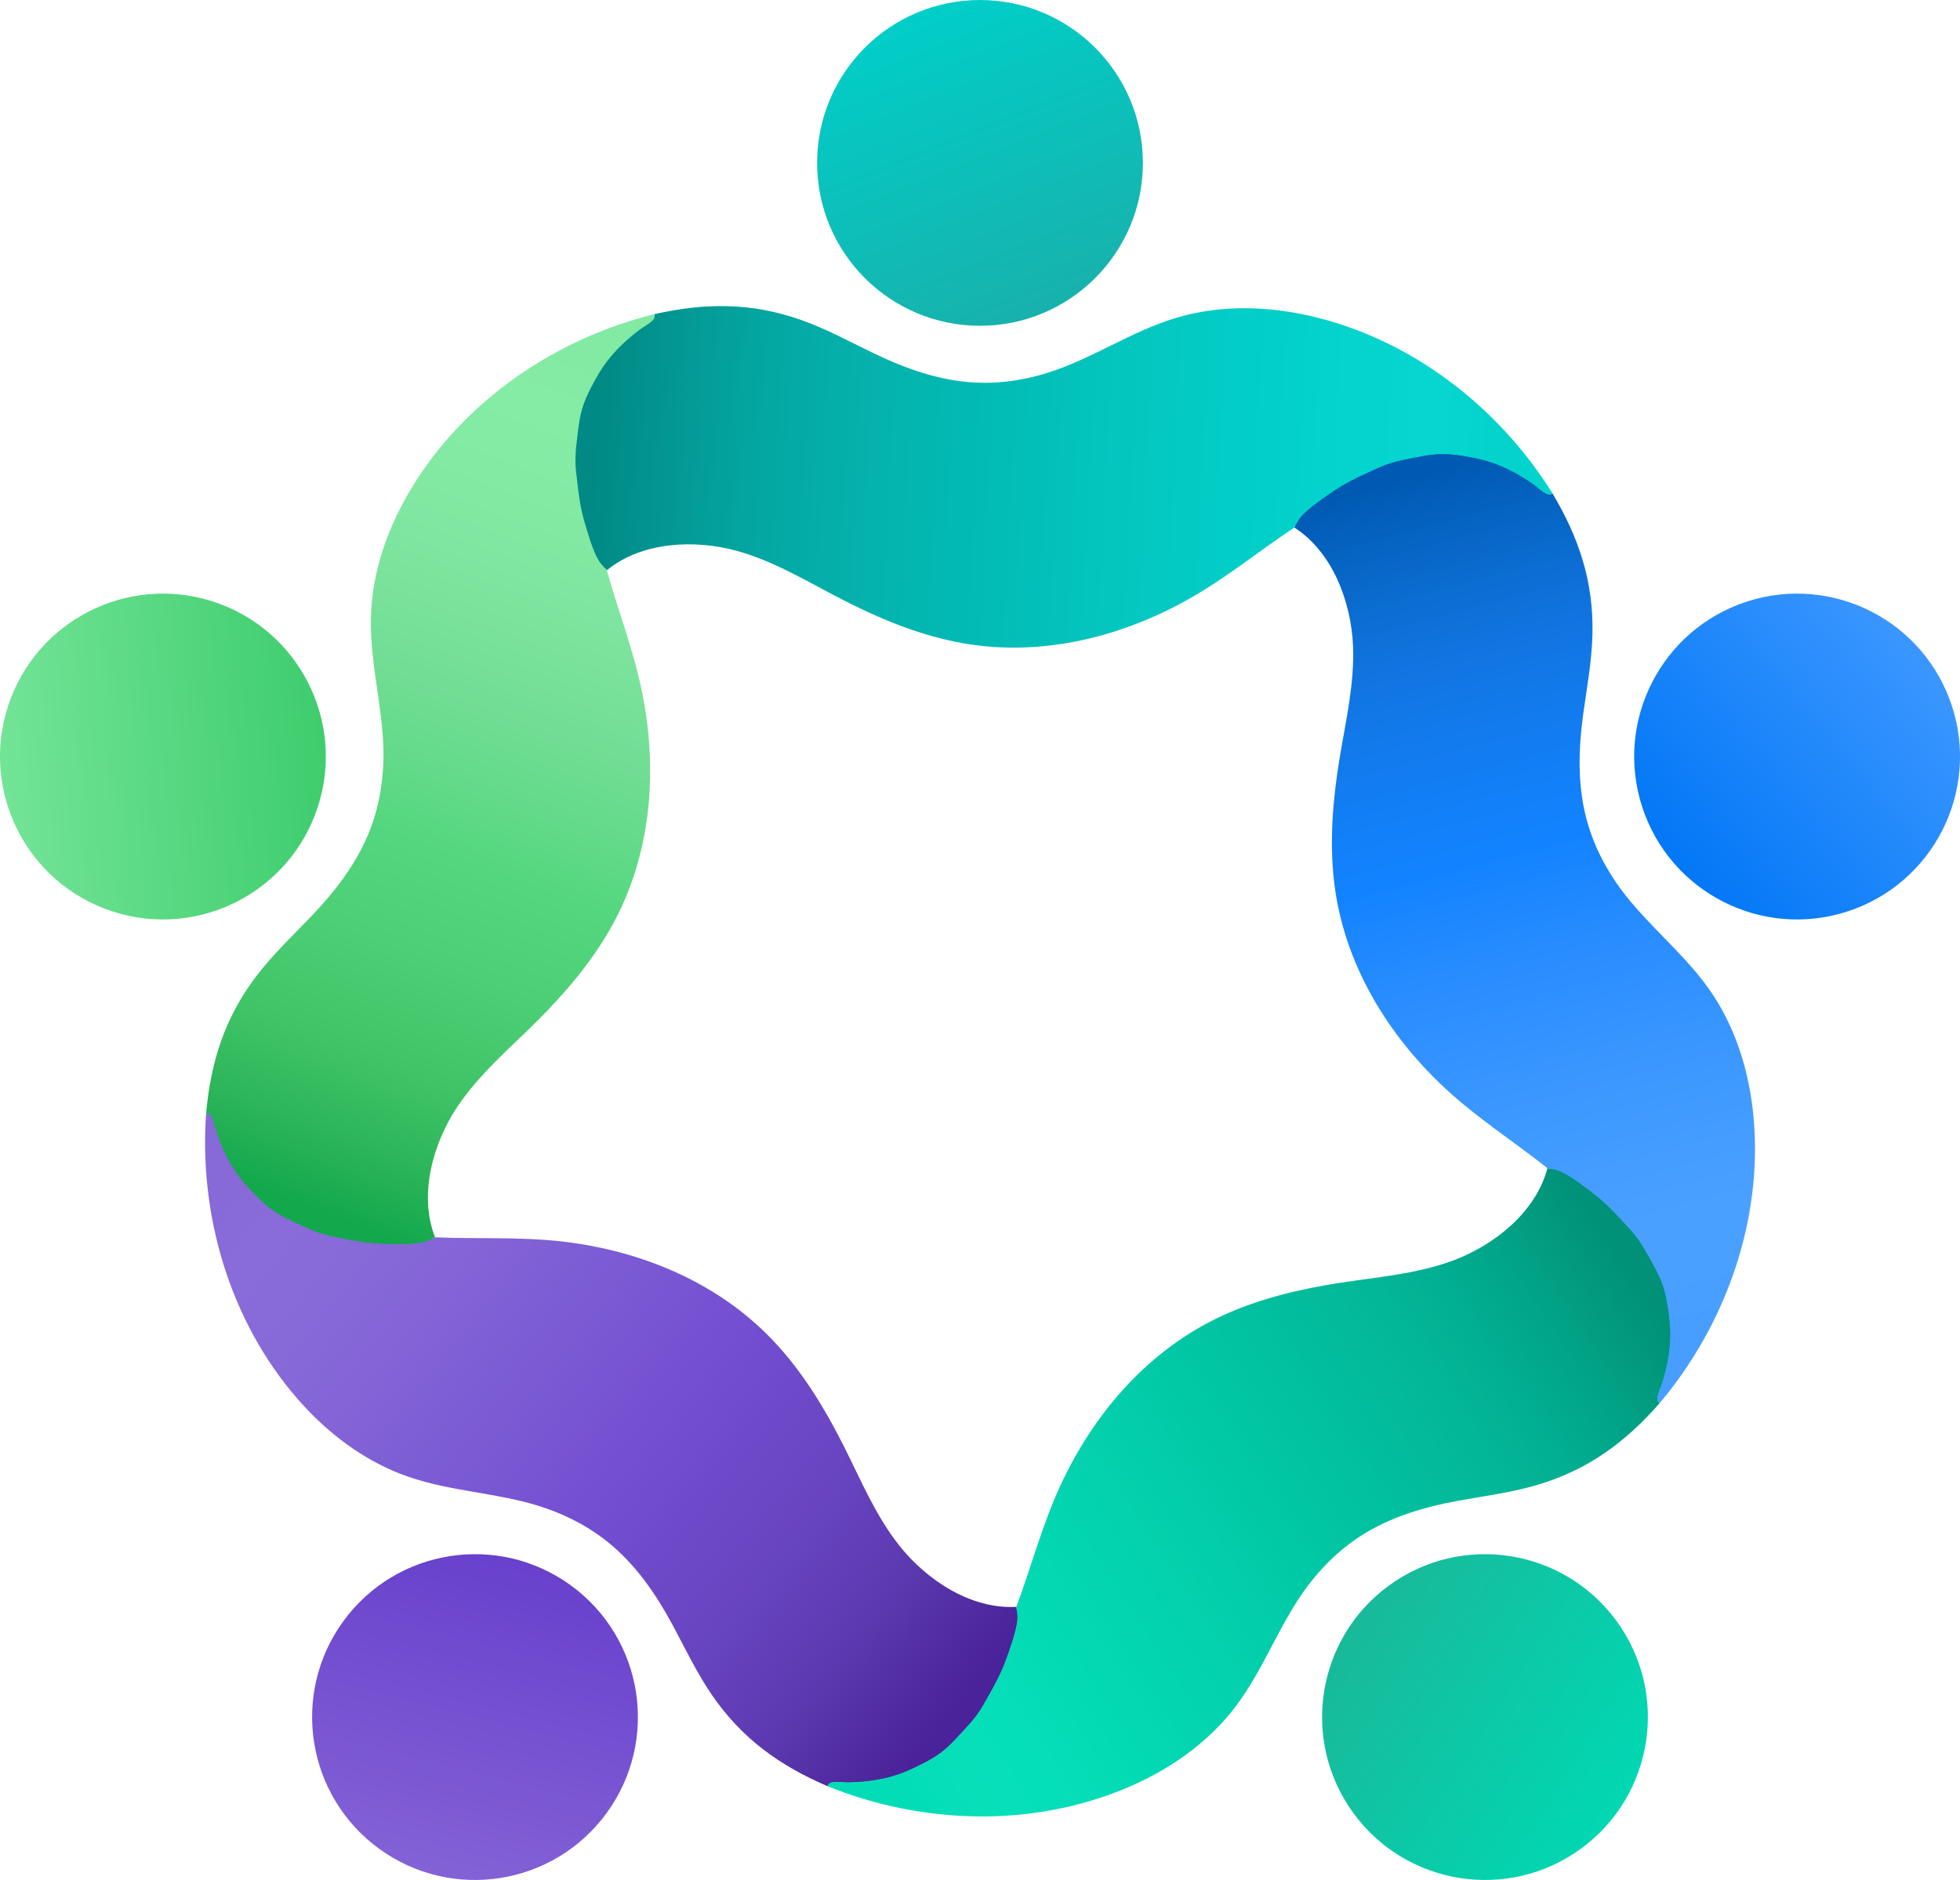
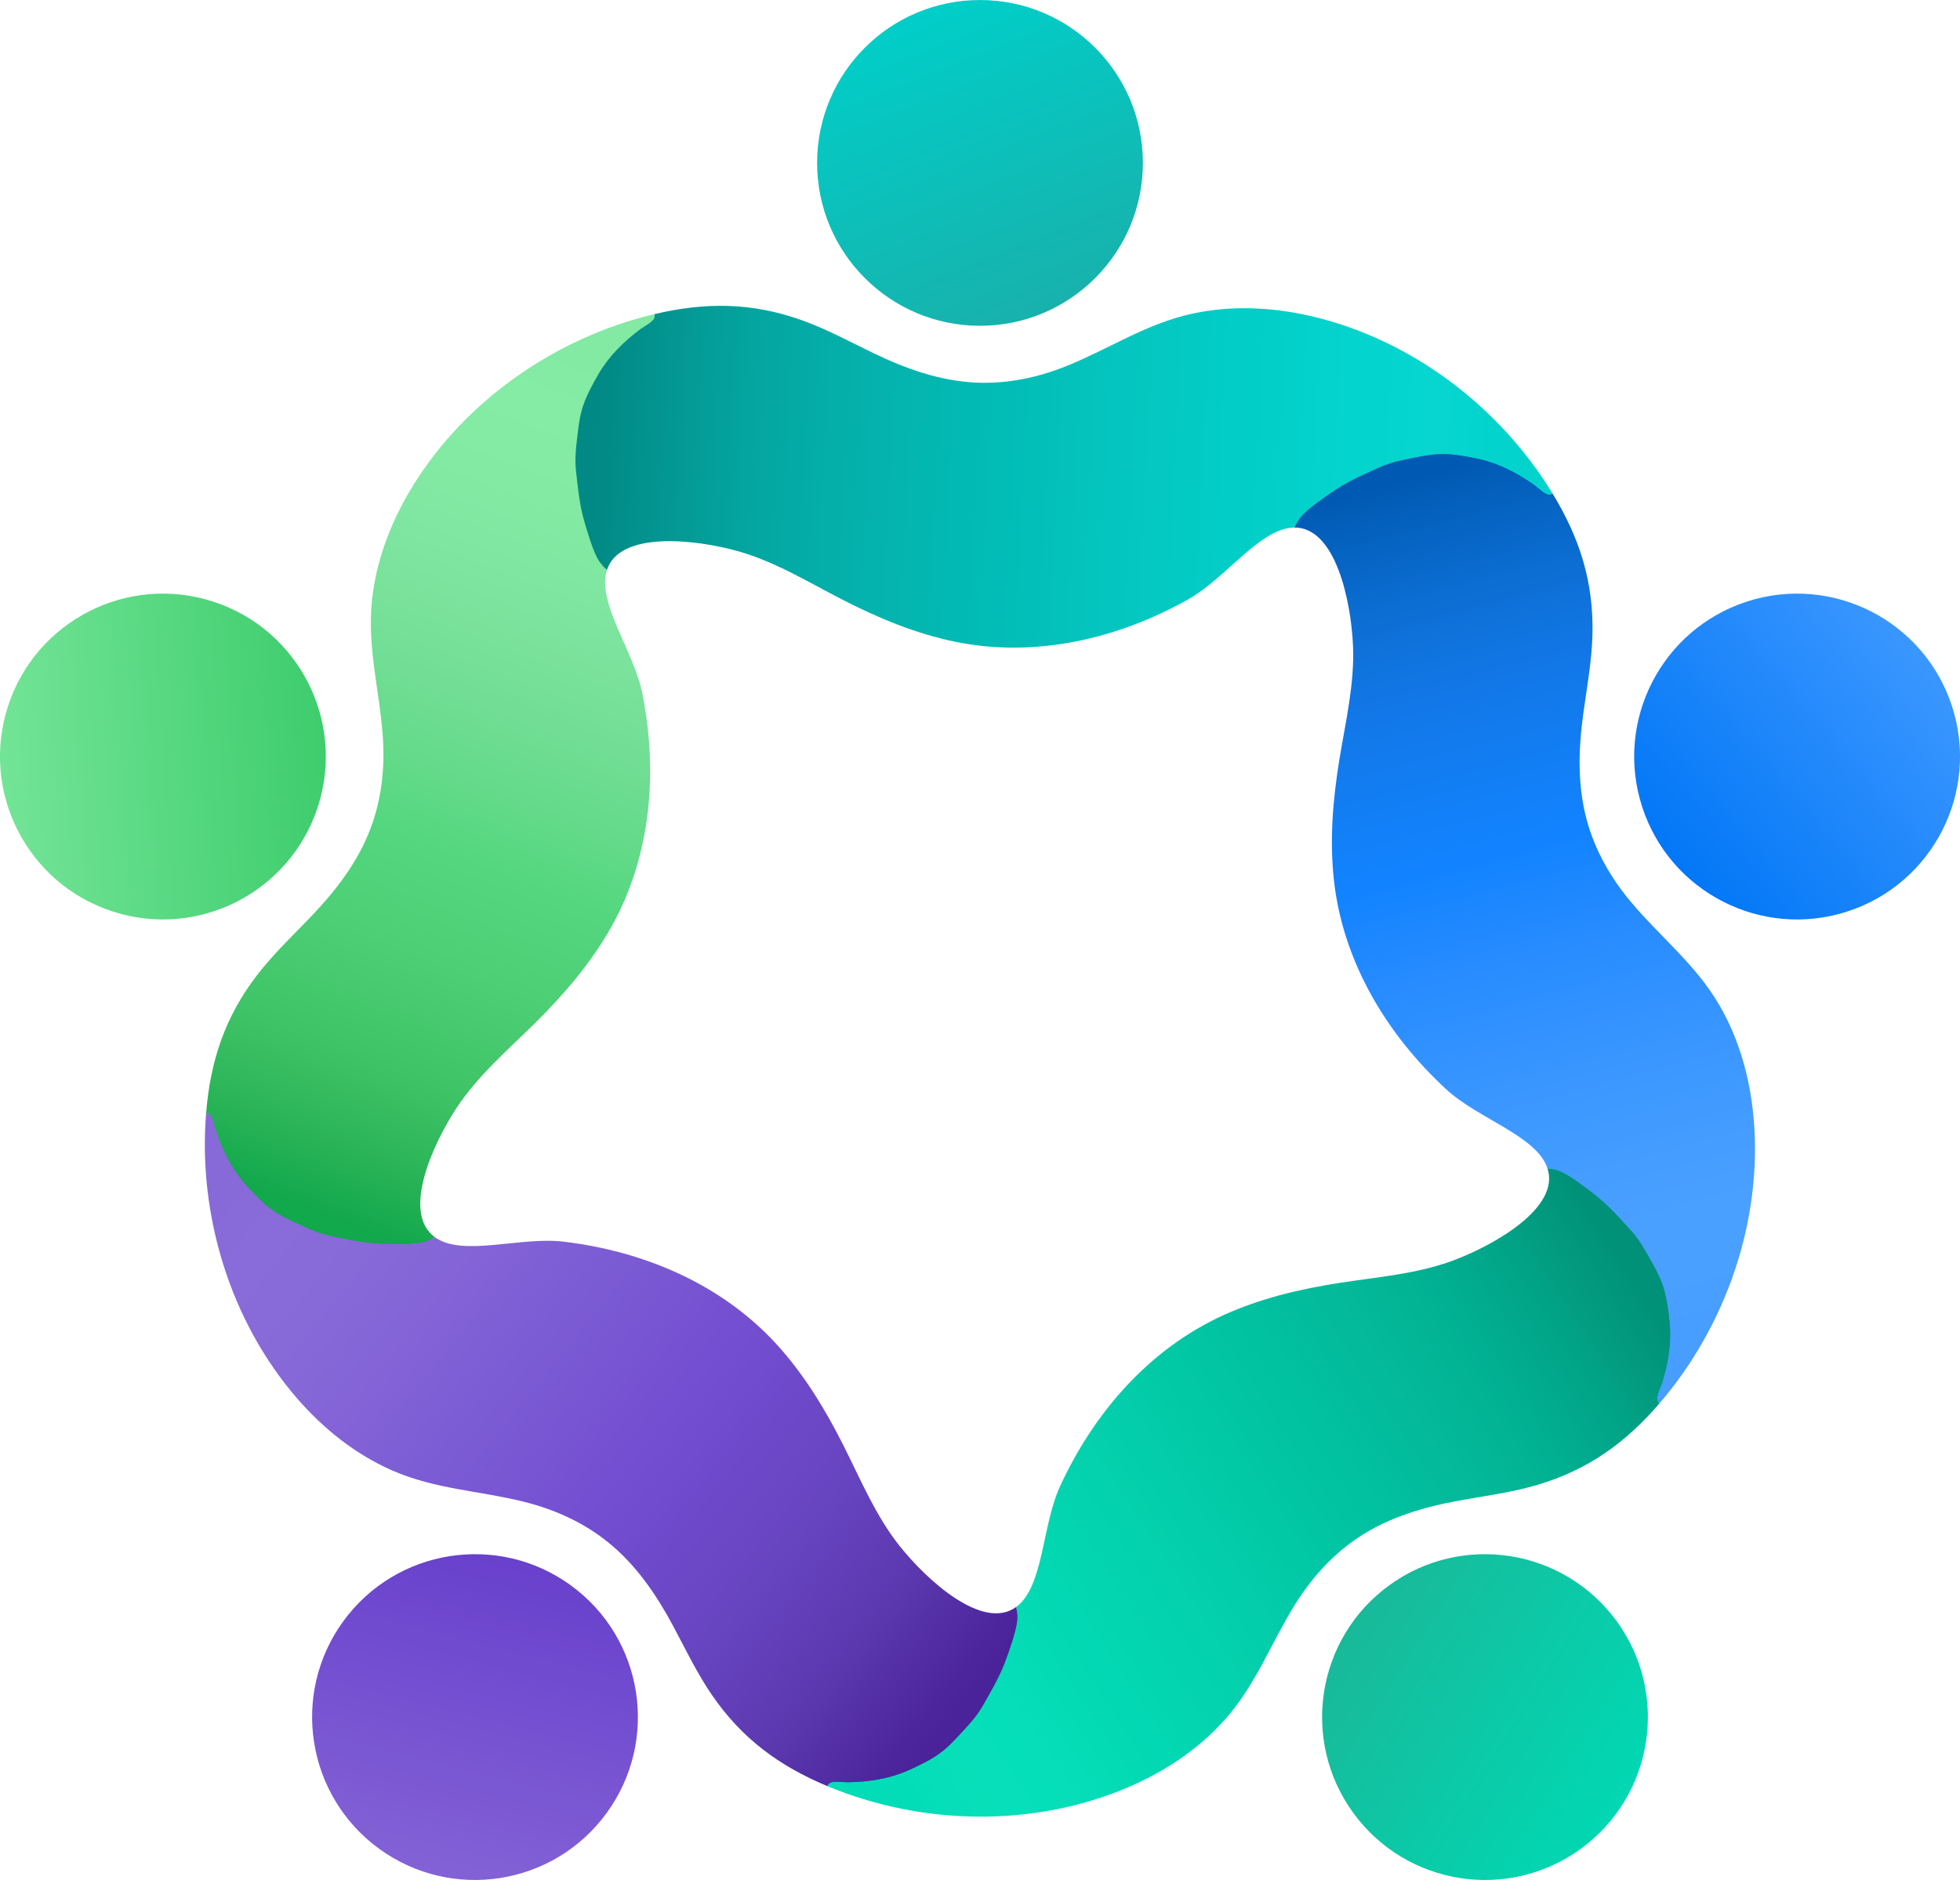
<svg xmlns="http://www.w3.org/2000/svg" viewBox="21.64 15 705.72 676.92" width="705.72" height="676.92" role="img" aria-label="Balsm - five identical ribbons joined in a symmetric ring">
  <defs>
-     <path id="ribbon" d="M257.162 128.139C257.3 128.64 257.417 129.1 257.194 129.599C256.537 131.056 253.388 132.619 252.073 133.611C246.269 137.99 241.111 143.012 237.367 149.282C235.389 152.581 232.823 157.397 231.623 161.011C230.413 164.694 230.078 167.572 229.607 171.35C229.241 174.338 228.875 177.356 228.828 180.366C228.783 183.256 229.208 186.028 229.522 188.89C230.047 193.583 230.712 198.166 232.027 202.724C233.156 206.61 235.158 213.561 237.24 216.872C238.043 218.136 239.147 219.223 240.141 220.338C252.798 209.967 271.892 209.18 287.05 213.373C300.47 217.096 312.46 224.481 324.756 230.808C337.68 237.458 351.179 243.121 365.484 246.059C394.382 251.996 424.07 245.067 449.488 230.795C463.109 223.139 474.772 213.522 487.682 204.952C488.435 203.662 489.127 202.276 490.081 201.122C492.587 198.118 498.579 194.066 501.926 191.792C505.854 189.132 510.008 187.083 514.309 185.134C516.934 183.951 519.439 182.69 522.201 181.841C525.078 180.955 528.062 180.37 531.017 179.795C534.755 179.076 537.596 178.505 541.473 178.518C545.28 178.542 550.654 179.495 554.403 180.356C561.523 181.98 567.893 185.333 573.85 189.499C575.201 190.444 577.661 192.955 579.249 193.131C579.792 193.188 580.194 192.934 580.628 192.649C561.156 161.38 529.688 137.109 493.532 128.783C479.52 125.567 464.883 124.887 450.776 127.98C434.356 131.571 421.268 140.46 406.004 146.658C395.451 150.95 384.177 153.329 372.75 152.747C359.914 152.087 347.877 147.802 336.387 142.279C327.659 138.072 319.135 133.396 309.972 130.166C292.146 123.879 275.435 123.998 257.162 128.139Z" />
+     <path id="ribbon" d="M257.162 128.139C257.3 128.64 257.417 129.1 257.194 129.599C256.537 131.056 253.388 132.619 252.073 133.611C246.269 137.99 241.111 143.012 237.367 149.282C235.389 152.581 232.823 157.397 231.623 161.011C230.413 164.694 230.078 167.572 229.607 171.35C229.241 174.338 228.875 177.356 228.828 180.366C228.783 183.256 229.208 186.028 229.522 188.89C230.047 193.583 230.712 198.166 232.027 202.724C233.156 206.61 235.158 213.561 237.24 216.872C238.043 218.136 239.147 219.223 240.141 220.338C244.653 206.066 271.892 209.18 287.05 213.373C300.47 217.096 312.46 224.481 324.756 230.808C337.68 237.458 351.179 243.121 365.484 246.059C394.382 251.996 424.07 245.067 449.488 230.795C463.109 223.139 475.443 205.049 487.682 204.952C488.435 203.662 489.127 202.276 490.081 201.122C492.587 198.118 498.579 194.066 501.926 191.792C505.854 189.132 510.008 187.083 514.309 185.134C516.934 183.951 519.439 182.69 522.201 181.841C525.078 180.955 528.062 180.37 531.017 179.795C534.755 179.076 537.596 178.505 541.473 178.518C545.28 178.542 550.654 179.495 554.403 180.356C561.523 181.98 567.893 185.333 573.85 189.499C575.201 190.444 577.661 192.955 579.249 193.131C579.792 193.188 580.194 192.934 580.628 192.649C561.647 161.481 529.688 137.109 493.532 128.783C479.52 125.567 464.883 124.887 450.776 127.98C434.356 131.571 421.268 140.46 406.004 146.658C395.451 150.95 384.177 153.329 372.75 152.747C359.914 152.087 347.877 147.802 336.387 142.279C327.659 138.072 319.135 133.396 309.972 130.166C292.146 123.879 275.564 123.775 257.162 128.139Z" />
    <path id="seam" d="M256.52 129.05L256.52 129.08L256.51 129.10L256.51 129.12L256.51 129.13L256.50 129.15L256.50 129.17L256.49 129.18L256.49 129.20L256.48 129.22L256.47 129.23L256.47 129.25L256.49 129.20L256.31 129.49L256.05 129.75L255.70 130.03L255.27 130.31L254.78 130.58L254.24 130.84L253.68 131.08L253.11 131.30L252.55 131.52L252 131.73L251.47 131.94L250.98 132.18L249.27 132.99L247.60 133.89L245.99 134.89L244.49 136.03L243.11 137.32L241.78 138.66L240.49 140.05L239.25 141.48L238.06 142.97L236.91 144.51L235.82 146.10L234.81 147.71L234.27 148.62L233.73 149.56L233.18 150.55L232.62 151.57L232.07 152.62L231.52 153.68L230.99 154.76L230.48 155.84L230 156.92L229.55 157.99L229.14 159.04L228.78 160.06L228.47 161.05L228.19 162L227.95 162.93L227.74 163.84L227.55 164.73L227.38 165.62L227.24 166.50L227.10 167.37L226.98 168.25L226.86 169.14L226.75 170.05L226.63 170.98L226.54 171.74L226.45 172.49L226.36 173.25L226.27 174.02L226.19 174.79L226.11 175.57L226.04 176.35L225.98 177.13L225.92 177.92L225.88 178.72L225.85 179.52L225.83 180.33L225.83 181.12L225.84 181.90L225.88 182.68L225.93 183.44L225.99 184.19L226.05 184.93L226.13 185.67L226.21 186.39L226.30 187.11L226.38 187.82L226.46 188.52L226.54 189.23L226.68 190.41L226.82 191.60L226.98 192.79L227.14 193.98L227.33 195.17L227.52 196.37L227.74 197.56L227.97 198.76L228.23 199.95L228.51 201.15L228.81 202.35L229.14 203.54L229.45 204.60L229.78 205.74L230.15 206.98L230.59 208.27L231.15 209.57L231.80 210.86L232.52 212.13L233.29 213.35L234.07 214.51L234.84 215.59L235.59 216.58L236.29 217.44L236.52 217.71L236.74 217.95L236.96 218.18L237.17 218.41L237.39 218.63L237.61 218.85L237.83 219.07L238.05 219.28L238.26 219.49L238.47 219.71L238.68 219.92L238.88 220.14L240.06 219.06L239.86 218.84L239.67 218.62L239.48 218.40L239.30 218.17L239.13 217.94L238.97 217.71L238.81 217.48L238.66 217.24L238.52 217L238.40 216.76L238.28 216.52L238.19 216.31L237.86 215.37L237.58 214.30L237.34 213.12L237.14 211.85L236.95 210.52L236.75 209.17L236.52 207.82L236.24 206.50L235.90 205.24L235.54 204.04L235.21 202.91L234.91 201.91L234.61 200.81L234.34 199.73L234.08 198.64L233.85 197.55L233.63 196.45L233.43 195.35L233.25 194.24L233.08 193.12L232.92 191.99L232.77 190.85L232.64 189.71L232.50 188.55L232.42 187.83L232.34 187.12L232.25 186.41L232.17 185.71L232.10 185.02L232.03 184.34L231.96 183.67L231.91 183.01L231.87 182.35L231.84 181.70L231.83 181.06L231.83 180.41L231.84 179.71L231.87 179L231.91 178.29L231.96 177.58L232.02 176.86L232.08 176.13L232.16 175.41L232.23 174.67L232.32 173.94L232.40 173.20L232.49 172.46L232.58 171.72L232.70 170.80L232.81 169.91L232.92 169.06L233.04 168.24L233.16 167.45L233.29 166.67L233.44 165.90L233.60 165.14L233.78 164.37L233.98 163.59L234.21 162.78L234.47 161.96L234.76 161.13L235.11 160.24L235.50 159.31L235.93 158.35L236.40 157.37L236.88 156.37L237.39 155.38L237.91 154.40L238.43 153.45L238.95 152.53L239.45 151.65L239.92 150.85L240.84 149.38L241.79 147.99L242.80 146.64L243.86 145.33L244.96 144.05L246.11 142.81L247.31 141.61L248.54 140.42L249.72 139.16L250.86 137.83L252 136.45L253.16 135.05L253.40 134.76L253.73 134.41L254.13 134.02L254.57 133.60L255.04 133.17L255.52 132.72L256 132.27L256.46 131.82L256.90 131.37L257.31 130.91L257.65 130.44L257.90 130L257.96 129.87L257.98 129.80L258 129.74L258.02 129.68L258.04 129.61L258.06 129.55L258.07 129.49L258.08 129.43L258.09 129.36L258.10 129.30L258.11 129.24L258.11 129.19Z" />
    <circle id="head" cx="374.5" cy="73.655" r="58.65" />
    <linearGradient id="ribbon-axis" gradientUnits="userSpaceOnUse" x1="236.232" y1="170.556" x2="557.445" y2="187.401" />
    <linearGradient id="gradient-aqua" href="#ribbon-axis">
      <stop offset="0" stop-color="#018985" />
      <stop offset="0.062" stop-color="#03938F" />
      <stop offset="0.125" stop-color="#049E99" />
      <stop offset="0.188" stop-color="#04A7A2" />
      <stop offset="0.25" stop-color="#04ADA8" />
      <stop offset="0.312" stop-color="#05B2AD" />
      <stop offset="0.375" stop-color="#03B7B1" />
      <stop offset="0.435" stop-color="#02BBB5" />
      <stop offset="0.5" stop-color="#02C0B9" />
      <stop offset="0.562" stop-color="#04C4BE" />
      <stop offset="0.625" stop-color="#04C8C1" />
      <stop offset="0.688" stop-color="#02CCC5" />
      <stop offset="0.75" stop-color="#01CFC8" />
      <stop offset="0.812" stop-color="#03D3CC" />
      <stop offset="0.875" stop-color="#03D5CE" />
      <stop offset="0.938" stop-color="#06D6CF" />
      <stop offset="1" stop-color="#02D4CD" />
    </linearGradient>
    <linearGradient id="gradient-blue" href="#ribbon-axis">
      <stop offset="0" stop-color="#005AB3" />
      <stop offset="0.062" stop-color="#0563C1" />
      <stop offset="0.125" stop-color="#0B6CD0" />
      <stop offset="0.188" stop-color="#1073DD" />
      <stop offset="0.25" stop-color="#1278E8" />
      <stop offset="0.312" stop-color="#127CF0" />
      <stop offset="0.375" stop-color="#1280F8" />
      <stop offset="0.435" stop-color="#1283FF" />
      <stop offset="0.5" stop-color="#1F88FF" />
      <stop offset="0.562" stop-color="#298DFF" />
      <stop offset="0.625" stop-color="#3191FF" />
      <stop offset="0.688" stop-color="#3996FF" />
      <stop offset="0.75" stop-color="#3F9AFF" />
      <stop offset="0.812" stop-color="#459DFF" />
      <stop offset="0.875" stop-color="#4AA0FF" />
      <stop offset="0.938" stop-color="#4AA0FF" />
      <stop offset="1" stop-color="#479EFF" />
    </linearGradient>
    <linearGradient id="gradient-emerald" href="#ribbon-axis">
      <stop offset="0" stop-color="#009178" />
      <stop offset="0.062" stop-color="#029B80" />
      <stop offset="0.125" stop-color="#01A689" />
      <stop offset="0.188" stop-color="#01AF91" />
      <stop offset="0.25" stop-color="#02B696" />
      <stop offset="0.312" stop-color="#03BB9B" />
      <stop offset="0.375" stop-color="#01C09F" />
      <stop offset="0.435" stop-color="#01C4A2" />
      <stop offset="0.5" stop-color="#01C9A6" />
      <stop offset="0.562" stop-color="#03CDAA" />
      <stop offset="0.625" stop-color="#04D1AD" />
      <stop offset="0.688" stop-color="#02D5B0" />
      <stop offset="0.75" stop-color="#02D9B3" />
      <stop offset="0.812" stop-color="#04DCB6" />
      <stop offset="0.875" stop-color="#05DFB9" />
      <stop offset="0.938" stop-color="#07DFB9" />
      <stop offset="1" stop-color="#03DDB7" />
    </linearGradient>
    <linearGradient id="gradient-violet" href="#ribbon-axis">
      <stop offset="0" stop-color="#4A2299" />
      <stop offset="0.062" stop-color="#512CA2" />
      <stop offset="0.125" stop-color="#5A37AD" />
      <stop offset="0.188" stop-color="#613EB7" />
      <stop offset="0.25" stop-color="#6643BF" />
      <stop offset="0.312" stop-color="#6B47C5" />
      <stop offset="0.375" stop-color="#6E4ACB" />
      <stop offset="0.435" stop-color="#724DD0" />
      <stop offset="0.5" stop-color="#7652D2" />
      <stop offset="0.562" stop-color="#7957D3" />
      <stop offset="0.625" stop-color="#7C5CD5" />
      <stop offset="0.688" stop-color="#8060D5" />
      <stop offset="0.75" stop-color="#8464D6" />
      <stop offset="0.812" stop-color="#8668D8" />
      <stop offset="0.875" stop-color="#886AD8" />
      <stop offset="0.938" stop-color="#896BD9" />
      <stop offset="1" stop-color="#8769D8" />
    </linearGradient>
    <linearGradient id="gradient-mint" href="#ribbon-axis">
      <stop offset="0" stop-color="#12A84C" />
      <stop offset="0.062" stop-color="#26B155" />
      <stop offset="0.125" stop-color="#35BB5F" />
      <stop offset="0.188" stop-color="#40C468" />
      <stop offset="0.25" stop-color="#47CA6F" />
      <stop offset="0.312" stop-color="#4CCF75" />
      <stop offset="0.375" stop-color="#51D37B" />
      <stop offset="0.435" stop-color="#55D77F" />
      <stop offset="0.5" stop-color="#62DA88" />
      <stop offset="0.562" stop-color="#6CDC90" />
      <stop offset="0.625" stop-color="#74DF97" />
      <stop offset="0.688" stop-color="#7AE29B" />
      <stop offset="0.75" stop-color="#7EE6A0" />
      <stop offset="0.812" stop-color="#81E9A2" />
      <stop offset="0.875" stop-color="#83EBA4" />
      <stop offset="0.938" stop-color="#84ECA5" />
      <stop offset="1" stop-color="#82EAA3" />
    </linearGradient>
    <linearGradient id="head-axis" gradientUnits="userSpaceOnUse" x1="351.006" y1="15.035" x2="397.934" y2="132.355" />
    <linearGradient id="head-aqua" href="#head-axis">
      <stop offset="0" stop-color="#00CFC9" />
      <stop offset="1" stop-color="#19B0AB" />
    </linearGradient>
    <linearGradient id="head-blue" href="#head-axis">
      <stop offset="0" stop-color="#3D98FF" />
      <stop offset="1" stop-color="#0076F6" />
    </linearGradient>
    <linearGradient id="head-emerald" href="#head-axis">
      <stop offset="0" stop-color="#00D9B3" />
      <stop offset="1" stop-color="#19B899" />
    </linearGradient>
    <linearGradient id="head-violet" href="#head-axis">
      <stop offset="0" stop-color="#8463D6" />
      <stop offset="1" stop-color="#673FCC" />
    </linearGradient>
    <linearGradient id="head-mint" href="#head-axis">
      <stop offset="0" stop-color="#75E598" />
      <stop offset="1" stop-color="#3CCC6C" />
    </linearGradient>
  </defs>
  <g id="ring">
    <use href="#seam" fill="url(#gradient-aqua)" />
    <use href="#seam" transform="rotate(72 374.5 383)" fill="url(#gradient-blue)" />
    <use href="#seam" transform="rotate(144 374.5 383)" fill="url(#gradient-emerald)" />
    <use href="#seam" transform="rotate(216 374.5 383)" fill="url(#gradient-violet)" />
    <use href="#seam" transform="rotate(288 374.5 383)" fill="url(#gradient-mint)" />
    <use href="#seam" fill="url(#gradient-aqua)" />
    <use href="#seam" transform="rotate(72 374.5 383)" fill="url(#gradient-blue)" />
    <use href="#seam" transform="rotate(144 374.5 383)" fill="url(#gradient-emerald)" />
    <use href="#seam" transform="rotate(216 374.5 383)" fill="url(#gradient-violet)" />
    <use href="#seam" transform="rotate(288 374.5 383)" fill="url(#gradient-mint)" />
    <use href="#seam" fill="url(#gradient-aqua)" />
    <use href="#seam" transform="rotate(72 374.5 383)" fill="url(#gradient-blue)" />
    <use href="#seam" transform="rotate(144 374.5 383)" fill="url(#gradient-emerald)" />
    <use href="#seam" transform="rotate(216 374.5 383)" fill="url(#gradient-violet)" />
    <use href="#seam" transform="rotate(288 374.5 383)" fill="url(#gradient-mint)" />
    <use href="#ribbon" fill="url(#gradient-aqua)" />
    <use href="#ribbon" transform="rotate(72 374.5 383)" fill="url(#gradient-blue)" />
    <use href="#ribbon" transform="rotate(144 374.5 383)" fill="url(#gradient-emerald)" />
    <use href="#ribbon" transform="rotate(216 374.5 383)" fill="url(#gradient-violet)" />
    <use href="#ribbon" transform="rotate(288 374.5 383)" fill="url(#gradient-mint)" />
  </g>
  <g id="heads">
    <use href="#head" fill="url(#head-aqua)" />
    <use href="#head" transform="rotate(72 374.5 383)" fill="url(#head-blue)" />
    <use href="#head" transform="rotate(144 374.5 383)" fill="url(#head-emerald)" />
    <use href="#head" transform="rotate(216 374.5 383)" fill="url(#head-violet)" />
    <use href="#head" transform="rotate(288 374.5 383)" fill="url(#head-mint)" />
  </g>
</svg>
